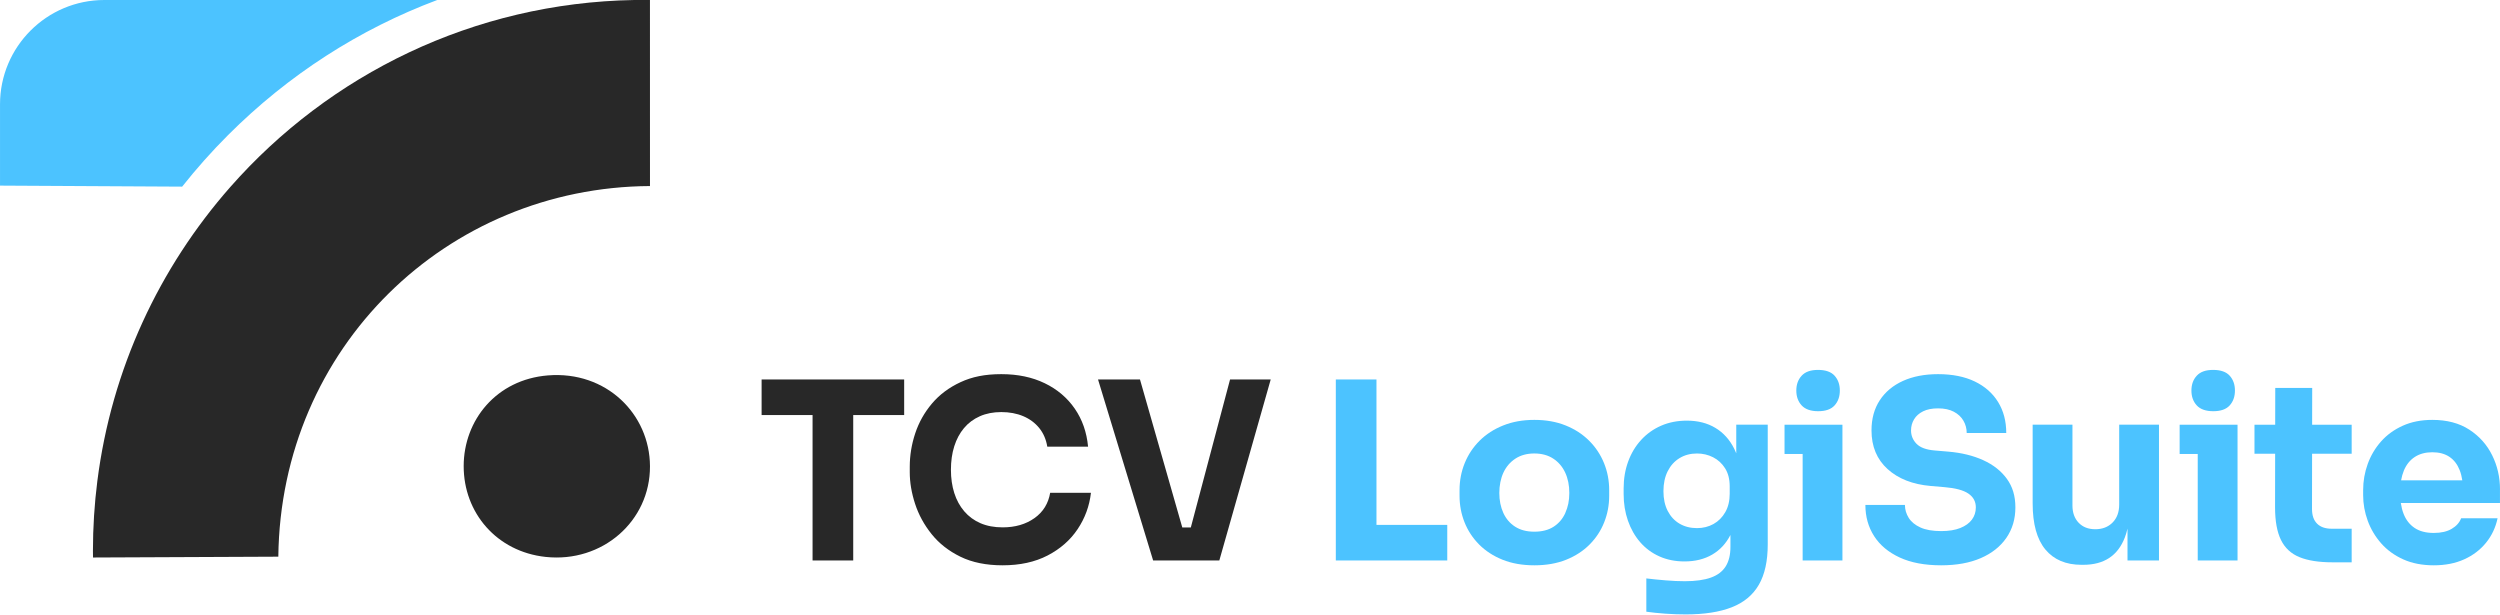
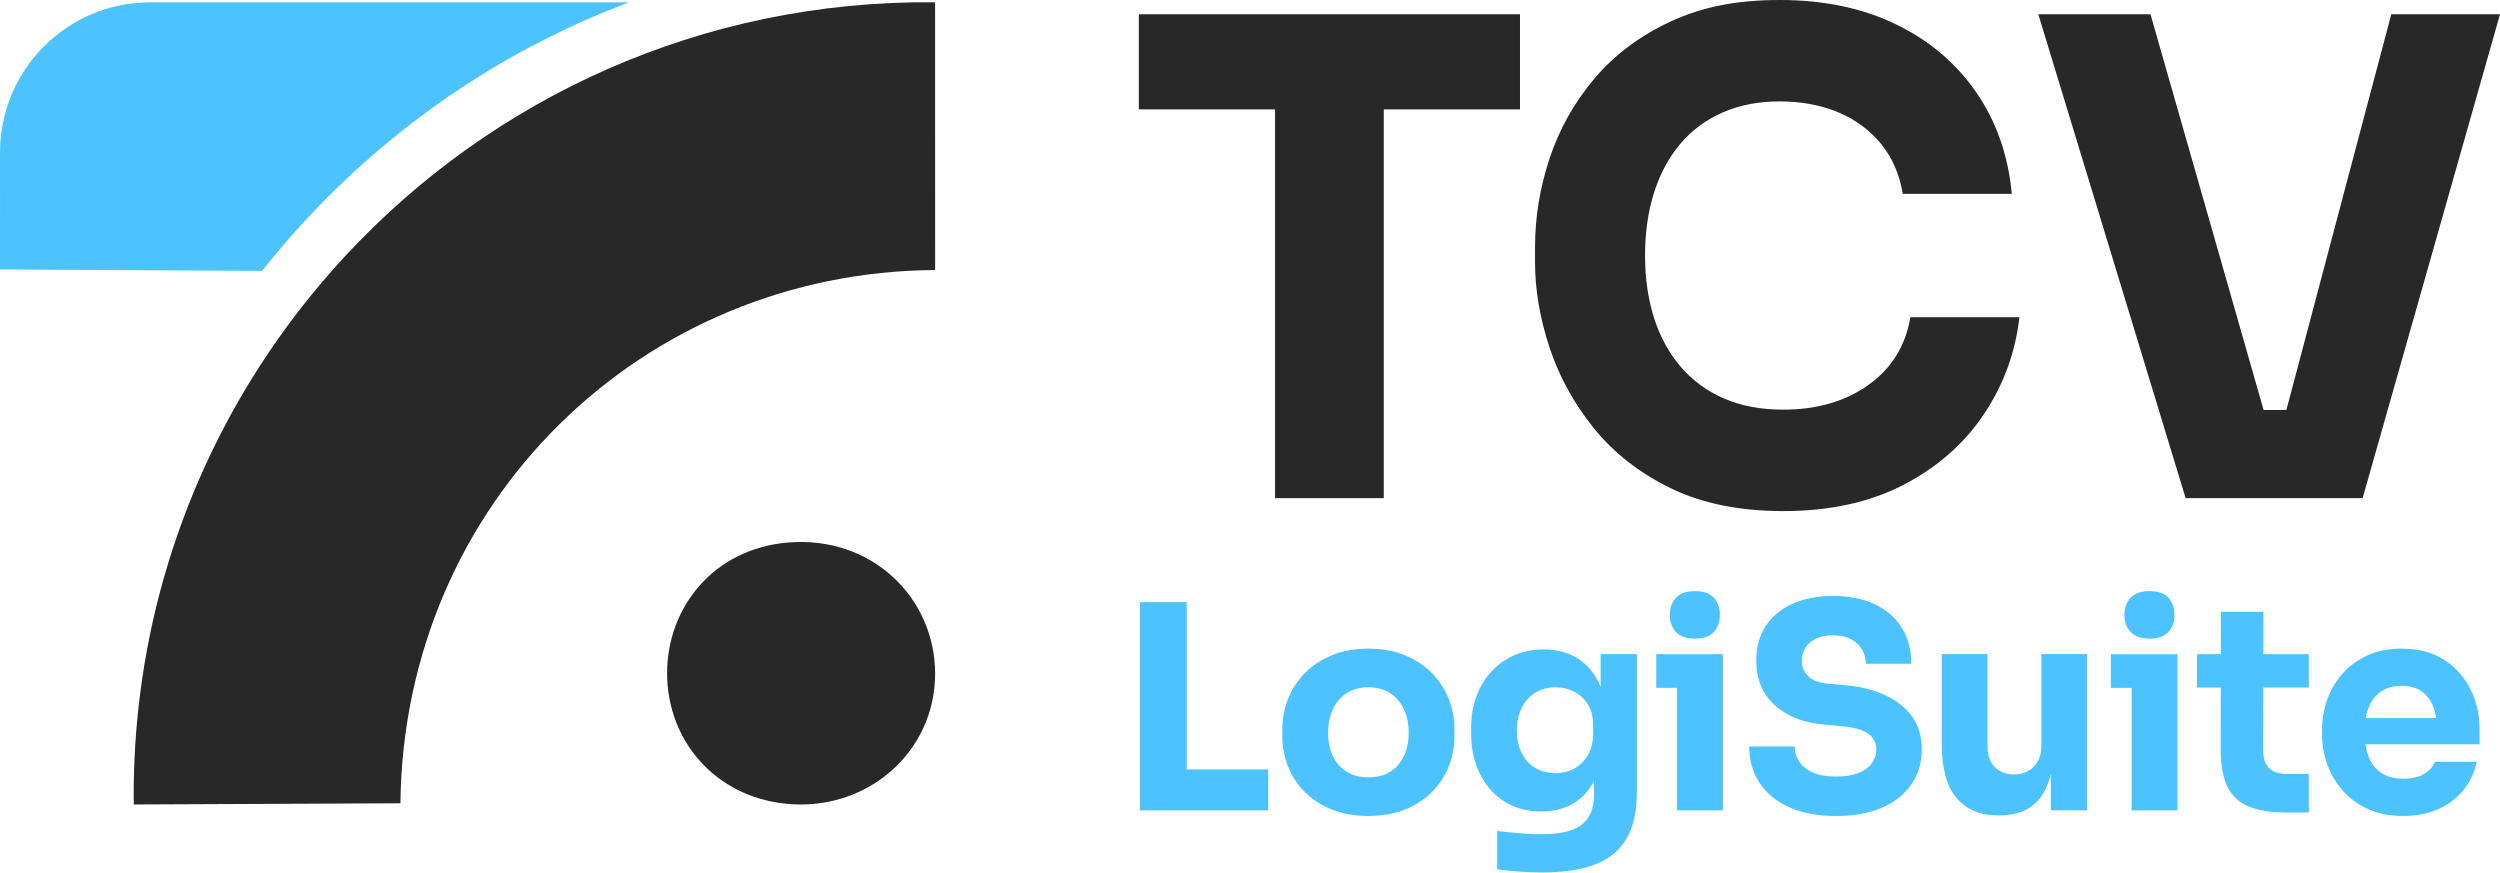
- <svg xmlns="http://www.w3.org/2000/svg" viewBox="0 0 1555.66 382.35">
+ <svg xmlns="http://www.w3.org/2000/svg" viewBox="0 0 1290.24 450.29">
  <g>
-     <path d="M340.94,233.6c-32.12,2.6-52.36,27.9-52.41,56.39-.05,29.13,20.59,53.29,50.97,56.56,35.32,3.8,65.1-22.3,64.96-56.43-.13-32.45-27.17-59.46-63.52-56.52Z" fill="#282828" />
-     <path d="M404.44,0h-9.77c-100.09,1.76-189.71,46.38-251.3,116.3-44.19,50.17-73.96,113.34-82.8,183.05-1.81,14.26-2.74,28.79-2.74,43.54,0,1.35.04,2.68.05,4.03l115.31-.52c1.5-130.3,104.82-229.92,231.27-230.63l-.02-115.78Z" fill="#282828" />
-     <path d="M272.08,0H64.95C29.09,0,.02,29.06.01,64.92v50.58s113.34.64,113.34.64c8.84-11.16,18.36-21.88,28.58-32.1C179.49,46.47,223.79,18.1,272.08,0Z" fill="#4cc3ff" />
-     <polygon points="473.92 258.27 505.63 258.27 505.63 348.76 530.93 348.76 530.93 258.27 562.63 258.27 562.63 236.13 473.92 236.13 473.92 258.27" fill="#282828" />
-     <path d="M643.71,322.41c-5.39,3.83-11.99,5.75-19.81,5.75-5.19,0-9.78-.86-13.77-2.58-3.99-1.72-7.35-4.19-10.11-7.41-2.75-3.21-4.82-7.01-6.21-11.38-1.39-4.37-2.08-9.21-2.08-14.5s.69-10.25,2.08-14.62c1.39-4.37,3.41-8.14,6.06-11.3,2.65-3.16,5.93-5.61,9.85-7.35,3.92-1.74,8.38-2.6,13.36-2.6s9.65.85,13.67,2.56c4.02,1.71,7.33,4.17,9.93,7.37,2.6,3.2,4.27,7.06,5.01,11.59h25.38c-.85-9-3.61-16.89-8.29-23.66-4.68-6.78-10.91-12.05-18.69-15.81-7.78-3.77-16.78-5.65-27.02-5.65s-18.17,1.66-25.34,4.98c-7.17,3.32-13.11,7.75-17.8,13.31-4.69,5.55-8.17,11.74-10.43,18.57-2.26,6.83-3.39,13.75-3.39,20.77v3.39c0,6.35,1.11,12.91,3.32,19.69s5.64,13.06,10.3,18.86c4.65,5.8,10.63,10.48,17.92,14.04,7.29,3.56,16.04,5.34,26.25,5.34,10.8,0,20.13-2.04,27.98-6.11,7.86-4.08,14.08-9.53,18.67-16.37,4.59-6.84,7.36-14.39,8.31-22.64h-25.38c-1.13,6.69-4.39,11.94-9.78,15.78Z" fill="#282828" />
-     <polygon points="741 328.24 735.7 328.24 709.37 236.13 683.26 236.13 717.55 348.76 758.74 348.76 790.72 236.13 765.42 236.13 741 328.24" fill="#282828" />
-     <polygon points="856.53 236.13 831.23 236.13 831.23 348.76 853.45 348.76 856.53 348.76 900.58 348.76 900.58 326.62 856.53 326.62 856.53 236.13" fill="#4cc3ff" />
-     <path d="M988.84,274.22c-4.04-4.02-8.92-7.19-14.64-9.49-5.72-2.3-12.19-3.45-19.42-3.45s-13.6,1.15-19.36,3.45c-5.76,2.3-10.66,5.46-14.7,9.49-4.04,4.02-7.13,8.68-9.28,13.96-2.15,5.28-3.22,10.9-3.22,16.84v3.47c0,5.79,1.03,11.28,3.09,16.47,2.06,5.19,5.08,9.8,9.06,13.83,3.99,4.02,8.86,7.19,14.62,9.51,5.76,2.31,12.36,3.47,19.79,3.47s14.03-1.16,19.79-3.47c5.76-2.31,10.63-5.48,14.62-9.51,3.99-4.02,7.01-8.63,9.06-13.83,2.06-5.19,3.09-10.68,3.09-16.47v-3.47c0-5.94-1.07-11.55-3.22-16.84-2.15-5.28-5.24-9.94-9.28-13.96ZM974.08,319.15c-1.66,3.66-4.09,6.53-7.31,8.6-3.21,2.07-7.21,3.1-12,3.1s-8.68-1.03-11.94-3.1c-3.25-2.07-5.71-4.94-7.37-8.6-1.66-3.66-2.49-7.8-2.49-12.4s.86-9.01,2.56-12.67c1.71-3.66,4.2-6.56,7.46-8.7,3.27-2.13,7.19-3.2,11.76-3.2s8.53,1.07,11.78,3.2c3.25,2.13,5.73,5.03,7.44,8.7s2.56,7.89,2.56,12.67-.83,8.74-2.49,12.4Z" fill="#4cc3ff" />
-     <path d="M1080.42,282.11c-.38-.95-.78-1.87-1.22-2.76-2.84-5.72-6.77-10.09-11.78-13.09-5.01-3.01-10.93-4.51-17.74-4.51-5.86,0-11.2,1.05-16.01,3.14-4.81,2.1-8.96,5.05-12.46,8.87-3.5,3.82-6.18,8.3-8.06,13.44-1.88,5.14-2.82,10.71-2.82,16.7v3.47c0,5.97.89,11.51,2.68,16.64,1.79,5.13,4.33,9.59,7.62,13.38s7.27,6.74,11.94,8.83c4.67,2.1,9.88,3.14,15.64,3.14,6.63,0,12.38-1.42,17.24-4.26,4.84-2.83,8.62-6.9,11.34-12.21v7.45c0,4.91-.98,8.94-2.95,12.09-1.97,3.15-5.03,5.48-9.2,6.98-4.17,1.5-9.58,2.26-16.24,2.26-3.68,0-7.68-.18-12.01-.54-4.33-.36-8.31-.76-11.94-1.2v20.71c3.57.51,7.52.93,11.84,1.23,4.32.31,8.54.46,12.65.46,11.54,0,21.1-1.48,28.66-4.44,7.56-2.96,13.18-7.63,16.87-14.02,3.69-6.39,5.53-14.75,5.53-25.09v-74.52h-19.59v17.82ZM1076.34,307.14c0,4.5-.92,8.36-2.76,11.57-1.84,3.21-4.29,5.67-7.35,7.37-3.06,1.7-6.48,2.55-10.26,2.55-4.09,0-7.7-.92-10.84-2.76s-5.59-4.48-7.37-7.93-2.66-7.55-2.66-12.3.88-8.89,2.64-12.4c1.76-3.51,4.22-6.23,7.37-8.16,3.15-1.93,6.78-2.89,10.9-2.89,3.57,0,6.9.78,9.99,2.35s5.58,3.87,7.48,6.9,2.85,6.75,2.85,11.15v4.55Z" fill="#4cc3ff" />
-     <path d="M1131.38,255.88c4.64,0,8.05-1.2,10.22-3.61,2.17-2.4,3.26-5.48,3.26-9.24s-1.09-6.83-3.26-9.24c-2.17-2.4-5.6-3.61-10.28-3.61s-7.99,1.2-10.21,3.61c-2.22,2.4-3.33,5.48-3.33,9.24s1.11,6.83,3.32,9.24c2.21,2.4,5.64,3.61,10.28,3.61Z" fill="#4cc3ff" />
-     <polygon points="1110.45 264.29 1110.45 282.49 1121.72 282.49 1121.72 348.76 1146.48 348.76 1146.48 282.49 1146.48 264.29 1121.72 264.29 1110.45 264.29" fill="#4cc3ff" />
-     <path d="M1234.08,286.35c-6.26-2.85-13.52-4.63-21.77-5.32l-8.56-.73c-5.19-.44-8.92-1.83-11.19-4.17-2.26-2.34-3.39-5.1-3.39-8.29,0-2.52.63-4.83,1.89-6.92,1.26-2.1,3.14-3.75,5.63-4.98,2.49-1.22,5.59-1.83,9.3-1.83,3.91,0,7.18.7,9.82,2.1s4.63,3.27,5.98,5.61c1.35,2.34,2.02,4.89,2.02,7.64h24.61c0-7.35-1.69-13.78-5.07-19.28-3.38-5.5-8.23-9.77-14.54-12.81-6.31-3.03-13.92-4.55-22.81-4.55-8.38,0-15.67,1.41-21.87,4.22-6.2,2.82-11.01,6.83-14.43,12.05-3.42,5.22-5.13,11.47-5.13,18.75,0,9.98,3.33,17.99,9.99,24.03,6.66,6.04,15.6,9.55,26.81,10.53l8.56.73c6.87.57,11.84,1.9,14.93,4.01,3.09,2.11,4.63,4.98,4.63,8.6,0,2.88-.82,5.42-2.45,7.62s-4.05,3.93-7.25,5.21-7.15,1.91-11.86,1.91c-5.3,0-9.6-.75-12.9-2.24-3.3-1.49-5.74-3.49-7.31-6-1.57-2.51-2.35-5.19-2.35-8.04h-24.61c0,7.28,1.81,13.74,5.42,19.38,3.61,5.64,8.92,10.09,15.93,13.33,7.01,3.24,15.61,4.86,25.82,4.86,9.54,0,17.75-1.49,24.63-4.47,6.88-2.98,12.19-7.19,15.93-12.61s5.61-11.74,5.61-18.94-1.77-12.93-5.3-17.8c-3.54-4.87-8.43-8.74-14.7-11.59Z" fill="#4cc3ff" />
-     <path d="M1318.7,313.93c0,4.73-1.38,8.48-4.13,11.24-2.75,2.76-6.33,4.15-10.72,4.15s-7.8-1.34-10.38-4.03c-2.57-2.69-3.86-6.27-3.86-10.74v-50.3h-24.76v48.98c0,12.81,2.64,22.38,7.93,28.72,5.28,6.34,12.77,9.51,22.47,9.51h1.08c6.43,0,11.8-1.41,16.1-4.22,4.31-2.82,7.56-7.06,9.76-12.75.66-1.72,1.21-3.58,1.68-5.56v19.83h19.59v-84.51h-24.76v49.68Z" fill="#4cc3ff" />
-     <polygon points="1356.31 264.29 1356.31 282.49 1367.57 282.49 1367.57 348.76 1392.34 348.76 1392.34 282.49 1392.34 264.29 1367.57 264.29 1356.31 264.29" fill="#4cc3ff" />
-     <path d="M1377.24,255.88c4.64,0,8.05-1.2,10.22-3.61,2.17-2.4,3.26-5.48,3.26-9.24s-1.09-6.83-3.26-9.24c-2.17-2.4-5.6-3.61-10.28-3.61s-7.99,1.2-10.21,3.61c-2.22,2.4-3.33,5.48-3.33,9.24s1.11,6.83,3.32,9.24c2.21,2.4,5.64,3.61,10.28,3.61Z" fill="#4cc3ff" />
-     <path d="M1438.8,241.38h-22.99l-.04,22.91h-12.89v18.05h12.86l-.05,33.36c0,8.54,1.23,15.31,3.68,20.31s6.31,8.57,11.55,10.7,12.11,3.2,20.6,3.2h11.84v-20.9h-12.42c-3.96,0-6.99-1.05-9.1-3.16-2.11-2.11-3.16-5.14-3.16-9.1l.05-34.4h24.63v-18.05h-24.6l.04-22.91Z" fill="#4cc3ff" />
-     <path d="M1555.66,304.63c0-7.66-1.63-14.78-4.88-21.35s-8-11.88-14.23-15.93c-6.24-4.05-13.9-6.07-23.01-6.07-6.89,0-13.02,1.21-18.38,3.63-5.36,2.42-9.86,5.68-13.5,9.78-3.64,4.1-6.41,8.77-8.31,14s-2.85,10.68-2.85,16.33v3.01c0,5.48.95,10.81,2.85,16.01,1.9,5.19,4.69,9.88,8.37,14.06,3.68,4.18,8.25,7.5,13.73,9.97s11.82,3.7,19.01,3.7,13.39-1.23,18.88-3.7c5.49-2.47,10.03-5.91,13.62-10.34,3.59-4.42,5.98-9.5,7.19-15.24h-22.68c-.98,2.65-2.92,4.83-5.82,6.56s-6.63,2.58-11.19,2.58c-4.86,0-8.83-1.03-11.92-3.1-3.09-2.07-5.37-4.98-6.85-8.74-.81-2.07-1.38-4.34-1.75-6.79h61.7v-8.37ZM1495.82,292.85c1.56-3.74,3.84-6.58,6.85-8.52,3.01-1.94,6.63-2.91,10.88-2.91s7.81.95,10.63,2.85c2.82,1.9,4.94,4.64,6.36,8.22.76,1.91,1.31,4.06,1.66,6.4h-38.08c.39-2.21.96-4.23,1.71-6.04Z" fill="#4cc3ff" />
+     <path d="M406.83,279.98c-38.33,3.1-62.48,33.3-62.54,67.29-.06,34.76,24.57,63.59,60.82,67.49,42.15,4.54,77.68-26.61,77.51-67.34-.16-38.72-32.42-70.96-75.79-67.44Z" fill="#282828" />
+     <path d="M482.6,1.22h-11.66c-119.43,2.1-226.37,55.34-299.87,138.78-52.73,59.86-88.26,135.24-98.8,218.43-2.16,17.02-3.27,34.36-3.27,51.96,0,1.61.04,3.2.06,4.8l137.59-.62c1.79-155.49,125.08-274.35,275.97-275.2l-.02-138.15Z" fill="#282828" />
+     <path d="M324.67,1.22H77.5C34.72,1.23.03,35.9.02,78.69l-.02,60.36,135.27.76c10.55-13.31,21.91-26.11,34.1-38.31C214.18,56.68,267.04,22.83,324.67,1.22Z" fill="#4cc3ff" />
+     <polygon points="587.75 56.45 658.05 56.45 658.05 257.1 714.16 257.1 714.16 56.45 784.46 56.45 784.46 7.36 587.75 7.36 587.75 56.45" fill="#282828" />
+     <path d="M964.26,198.68c-11.95,8.5-26.59,12.74-43.92,12.74-11.52,0-21.7-1.91-30.53-5.73-8.84-3.82-16.31-9.29-22.41-16.42-6.1-7.13-10.69-15.54-13.77-25.23-3.08-9.69-4.62-20.41-4.62-32.16s1.54-22.72,4.62-32.42c3.08-9.69,7.56-18.05,13.43-25.06,5.87-7.01,13.16-12.44,21.85-16.29,8.7-3.85,18.57-5.77,29.64-5.77s21.4,1.9,30.32,5.69c8.92,3.79,16.26,9.24,22.02,16.34,5.76,7.1,9.47,15.67,11.12,25.7h56.28c-1.88-19.96-8.01-37.45-18.39-52.47-10.38-15.02-24.19-26.71-41.44-35.07-17.25-8.35-37.22-12.53-59.91-12.53s-40.28,3.68-56.19,11.03c-15.91,7.36-29.07,17.19-39.47,29.51-10.41,12.32-18.12,26.04-23.14,41.18-5.02,15.14-7.53,30.49-7.53,46.06v7.53c0,14.08,2.45,28.64,7.36,43.66,4.9,15.02,12.52,28.97,22.84,41.82,10.32,12.86,23.56,23.24,39.73,31.13,16.17,7.9,35.57,11.85,58.2,11.85,23.95,0,44.63-4.52,62.05-13.56,17.42-9.04,31.22-21.14,41.4-36.31s16.32-31.9,18.43-50.21h-56.28c-2.51,14.83-9.74,26.49-21.68,34.98Z" fill="#282828" />
+     <polygon points="1234.14 7.36 1179.99 211.6 1168.24 211.6 1109.86 7.36 1051.96 7.36 1128 257.1 1219.34 257.1 1290.24 7.36 1234.14 7.36" fill="#282828" />
+     <polygon points="612.45 310.75 588.31 310.75 588.31 418.23 609.51 418.23 612.45 418.23 654.49 418.23 654.49 397.1 612.45 397.1 612.45 310.75" fill="#4cc3ff" />
+     <path d="M738.72,347.1c-3.85-3.84-8.51-6.86-13.97-9.06-5.46-2.2-11.64-3.29-18.53-3.29s-12.98,1.1-18.48,3.29c-5.5,2.2-10.17,5.22-14.02,9.06-3.85,3.84-6.8,8.28-8.85,13.33-2.05,5.04-3.07,10.4-3.07,16.07v3.31c0,5.52.98,10.76,2.94,15.72,1.96,4.96,4.85,9.36,8.65,13.2,3.8,3.84,8.45,6.86,13.95,9.07,5.5,2.21,11.79,3.31,18.88,3.31s13.39-1.1,18.88-3.31c5.5-2.21,10.15-5.23,13.95-9.07,3.8-3.84,6.69-8.24,8.65-13.2,1.96-4.96,2.94-10.2,2.94-15.72v-3.31c0-5.67-1.02-11.02-3.07-16.07-2.05-5.04-5-9.48-8.85-13.33ZM724.64,389.98c-1.58,3.5-3.91,6.23-6.98,8.21s-6.88,2.96-11.45,2.96-8.29-.99-11.39-2.96c-3.1-1.98-5.45-4.71-7.03-8.21-1.58-3.5-2.37-7.44-2.37-11.83s.82-8.6,2.45-12.09,4.01-6.26,7.12-8.3c3.12-2.04,6.86-3.06,11.23-3.06s8.14,1.02,11.25,3.06c3.1,2.04,5.47,4.8,7.1,8.3,1.63,3.5,2.45,7.53,2.45,12.09s-.79,8.34-2.37,11.83Z" fill="#4cc3ff" />
+     <path d="M826.13,354.62c-.36-.9-.74-1.79-1.16-2.63-2.71-5.46-6.46-9.63-11.25-12.5-4.79-2.87-10.43-4.31-16.93-4.31-5.6,0-10.69,1-15.28,3-4.59,2-8.55,4.82-11.89,8.47-3.34,3.64-5.9,7.92-7.69,12.83-1.79,4.91-2.69,10.22-2.69,15.94v3.31c0,5.69.85,10.99,2.56,15.88s4.13,9.15,7.27,12.77c3.14,3.62,6.94,6.43,11.39,8.43,4.45,2,9.43,3,14.93,3,6.33,0,11.82-1.36,16.45-4.07,4.62-2.7,8.22-6.59,10.82-11.66v7.11c0,4.69-.94,8.53-2.82,11.54-1.88,3.01-4.8,5.23-8.78,6.66-3.98,1.44-9.14,2.15-15.5,2.15-3.51,0-7.33-.17-11.47-.52-4.13-.34-7.93-.72-11.39-1.14v19.77c3.41.49,7.18.88,11.3,1.18,4.12.29,8.15.44,12.07.44,11.02,0,20.13-1.41,27.35-4.23,7.21-2.82,12.58-7.28,16.1-13.38,3.52-6.1,5.28-14.08,5.28-23.94v-71.12h-18.7v17.01ZM822.22,378.51c0,4.29-.88,7.98-2.63,11.04-1.75,3.07-4.09,5.41-7.01,7.03-2.92,1.62-6.18,2.43-9.79,2.43-3.9,0-7.35-.88-10.34-2.63-2.99-1.75-5.34-4.28-7.03-7.56-1.69-3.29-2.54-7.2-2.54-11.74s.84-8.48,2.52-11.83c1.68-3.35,4.02-5.95,7.03-7.79,3.01-1.84,6.47-2.76,10.4-2.76,3.41,0,6.59.75,9.53,2.25s5.33,3.69,7.14,6.59c1.82,2.9,2.72,6.44,2.72,10.64v4.34Z" fill="#4cc3ff" />
+     <polygon points="854.79 337.62 854.79 354.99 865.53 354.99 865.53 418.23 889.17 418.23 889.17 354.99 889.17 337.62 865.53 337.62 854.79 337.62" fill="#4cc3ff" />
+     <path d="M874.76,329.59c4.43,0,7.68-1.15,9.75-3.44,2.07-2.29,3.11-5.23,3.11-8.82s-1.04-6.52-3.11-8.82c-2.07-2.29-5.34-3.44-9.81-3.44s-7.62,1.15-9.74,3.44c-2.12,2.29-3.18,5.23-3.18,8.82s1.05,6.52,3.17,8.82c2.11,2.29,5.38,3.44,9.81,3.44Z" fill="#4cc3ff" />
+     <path d="M972.77,358.67c-5.98-2.72-12.9-4.42-20.78-5.08l-8.17-.7c-4.96-.42-8.52-1.74-10.68-3.98-2.16-2.23-3.24-4.87-3.24-7.91,0-2.4.6-4.61,1.8-6.61,1.2-2,2.99-3.58,5.37-4.75s5.34-1.75,8.87-1.75c3.73,0,6.85.67,9.37,2.01,2.52,1.34,4.42,3.12,5.71,5.36,1.29,2.23,1.93,4.66,1.93,7.29h23.48c0-7.02-1.61-13.15-4.84-18.41-3.23-5.25-7.85-9.33-13.88-12.22-6.02-2.9-13.28-4.34-21.77-4.34-8,0-14.96,1.34-20.87,4.03-5.91,2.69-10.5,6.52-13.77,11.5-3.26,4.98-4.9,10.95-4.9,17.89,0,9.52,3.18,17.17,9.53,22.93,6.36,5.77,14.88,9.12,25.58,10.05l8.17.7c6.55.54,11.3,1.82,14.25,3.83,2.94,2.01,4.42,4.75,4.42,8.21,0,2.75-.78,5.17-2.34,7.27-1.56,2.1-3.87,3.75-6.92,4.97s-6.83,1.82-11.32,1.82c-5.06,0-9.16-.71-12.31-2.13-3.15-1.42-5.48-3.33-6.98-5.72-1.5-2.39-2.25-4.95-2.25-7.67h-23.48c0,6.94,1.72,13.11,5.17,18.5,3.45,5.39,8.52,9.63,15.2,12.72,6.69,3.09,14.9,4.64,24.64,4.64,9.1,0,16.94-1.42,23.5-4.27,6.56-2.85,11.63-6.86,15.2-12.04s5.36-11.2,5.36-18.07-1.69-12.34-5.06-16.99c-3.37-4.65-8.05-8.34-14.02-11.06Z" fill="#4cc3ff" />
+     <path d="M1053.53,384.99c0,4.52-1.31,8.09-3.94,10.73-2.63,2.64-6.04,3.96-10.23,3.96s-7.45-1.28-9.9-3.85-3.68-5.98-3.68-10.25v-48h-23.63v46.75c0,12.22,2.52,21.36,7.56,27.41,5.04,6.05,12.19,9.07,21.44,9.07h1.03c6.14,0,11.26-1.34,15.37-4.03,4.11-2.69,7.21-6.74,9.31-12.17.63-1.64,1.16-3.42,1.6-5.31v18.92h18.7v-80.65h-23.63v47.41Z" fill="#4cc3ff" />
+     <polygon points="1089.42 337.62 1089.42 354.99 1100.17 354.99 1100.17 418.23 1123.8 418.23 1123.8 354.99 1123.8 337.62 1100.17 337.62 1089.42 337.62" fill="#4cc3ff" />
+     <path d="M1109.39,329.59c4.43,0,7.68-1.15,9.75-3.44,2.07-2.29,3.11-5.23,3.11-8.82s-1.04-6.52-3.11-8.82c-2.07-2.29-5.34-3.44-9.81-3.44s-7.62,1.15-9.74,3.44c-2.12,2.29-3.18,5.23-3.18,8.82s1.05,6.52,3.17,8.82c2.11,2.29,5.38,3.44,9.81,3.44Z" fill="#4cc3ff" />
+     <path d="M1168.15,315.75h-21.94l-.03,21.87h-12.3v17.23h12.27l-.05,31.84c0,8.15,1.17,14.61,3.52,19.38,2.34,4.77,6.02,8.18,11.02,10.21s11.56,3.06,19.66,3.06h11.3v-19.95h-11.85c-3.78,0-6.67-1.01-8.69-3.02-2.01-2.01-3.02-4.91-3.02-8.69l.05-32.83h23.51v-17.23h-23.48l.03-21.87Z" fill="#4cc3ff" />
+     <path d="M1279.68,376.12c0-7.31-1.55-14.1-4.66-20.37s-7.63-11.34-13.58-15.2c-5.95-3.87-13.27-5.8-21.96-5.8-6.58,0-12.42,1.15-17.54,3.46s-9.41,5.42-12.88,9.33c-3.47,3.91-6.12,8.37-7.93,13.36-1.82,4.99-2.72,10.19-2.72,15.59v2.87c0,5.23.91,10.32,2.72,15.28,1.82,4.96,4.48,9.43,7.99,13.42,3.51,3.99,7.88,7.16,13.1,9.52,5.23,2.36,11.28,3.53,18.15,3.53s12.78-1.18,18.02-3.53c5.24-2.36,9.57-5.64,12.99-9.87,3.42-4.22,5.71-9.07,6.87-14.54h-21.64c-.93,2.53-2.79,4.61-5.56,6.26s-6.33,2.47-10.68,2.47c-4.64,0-8.43-.99-11.37-2.96-2.94-1.98-5.12-4.75-6.53-8.34-.78-1.97-1.32-4.14-1.67-6.48h58.89v-7.99ZM1222.57,364.87c1.48-3.57,3.66-6.28,6.53-8.14,2.87-1.85,6.33-2.78,10.38-2.78s7.45.91,10.14,2.72c2.69,1.82,4.71,4.43,6.07,7.84.73,1.82,1.25,3.87,1.59,6.11h-36.34c.37-2.11.91-4.03,1.62-5.76Z" fill="#4cc3ff" />
  </g>
</svg>
